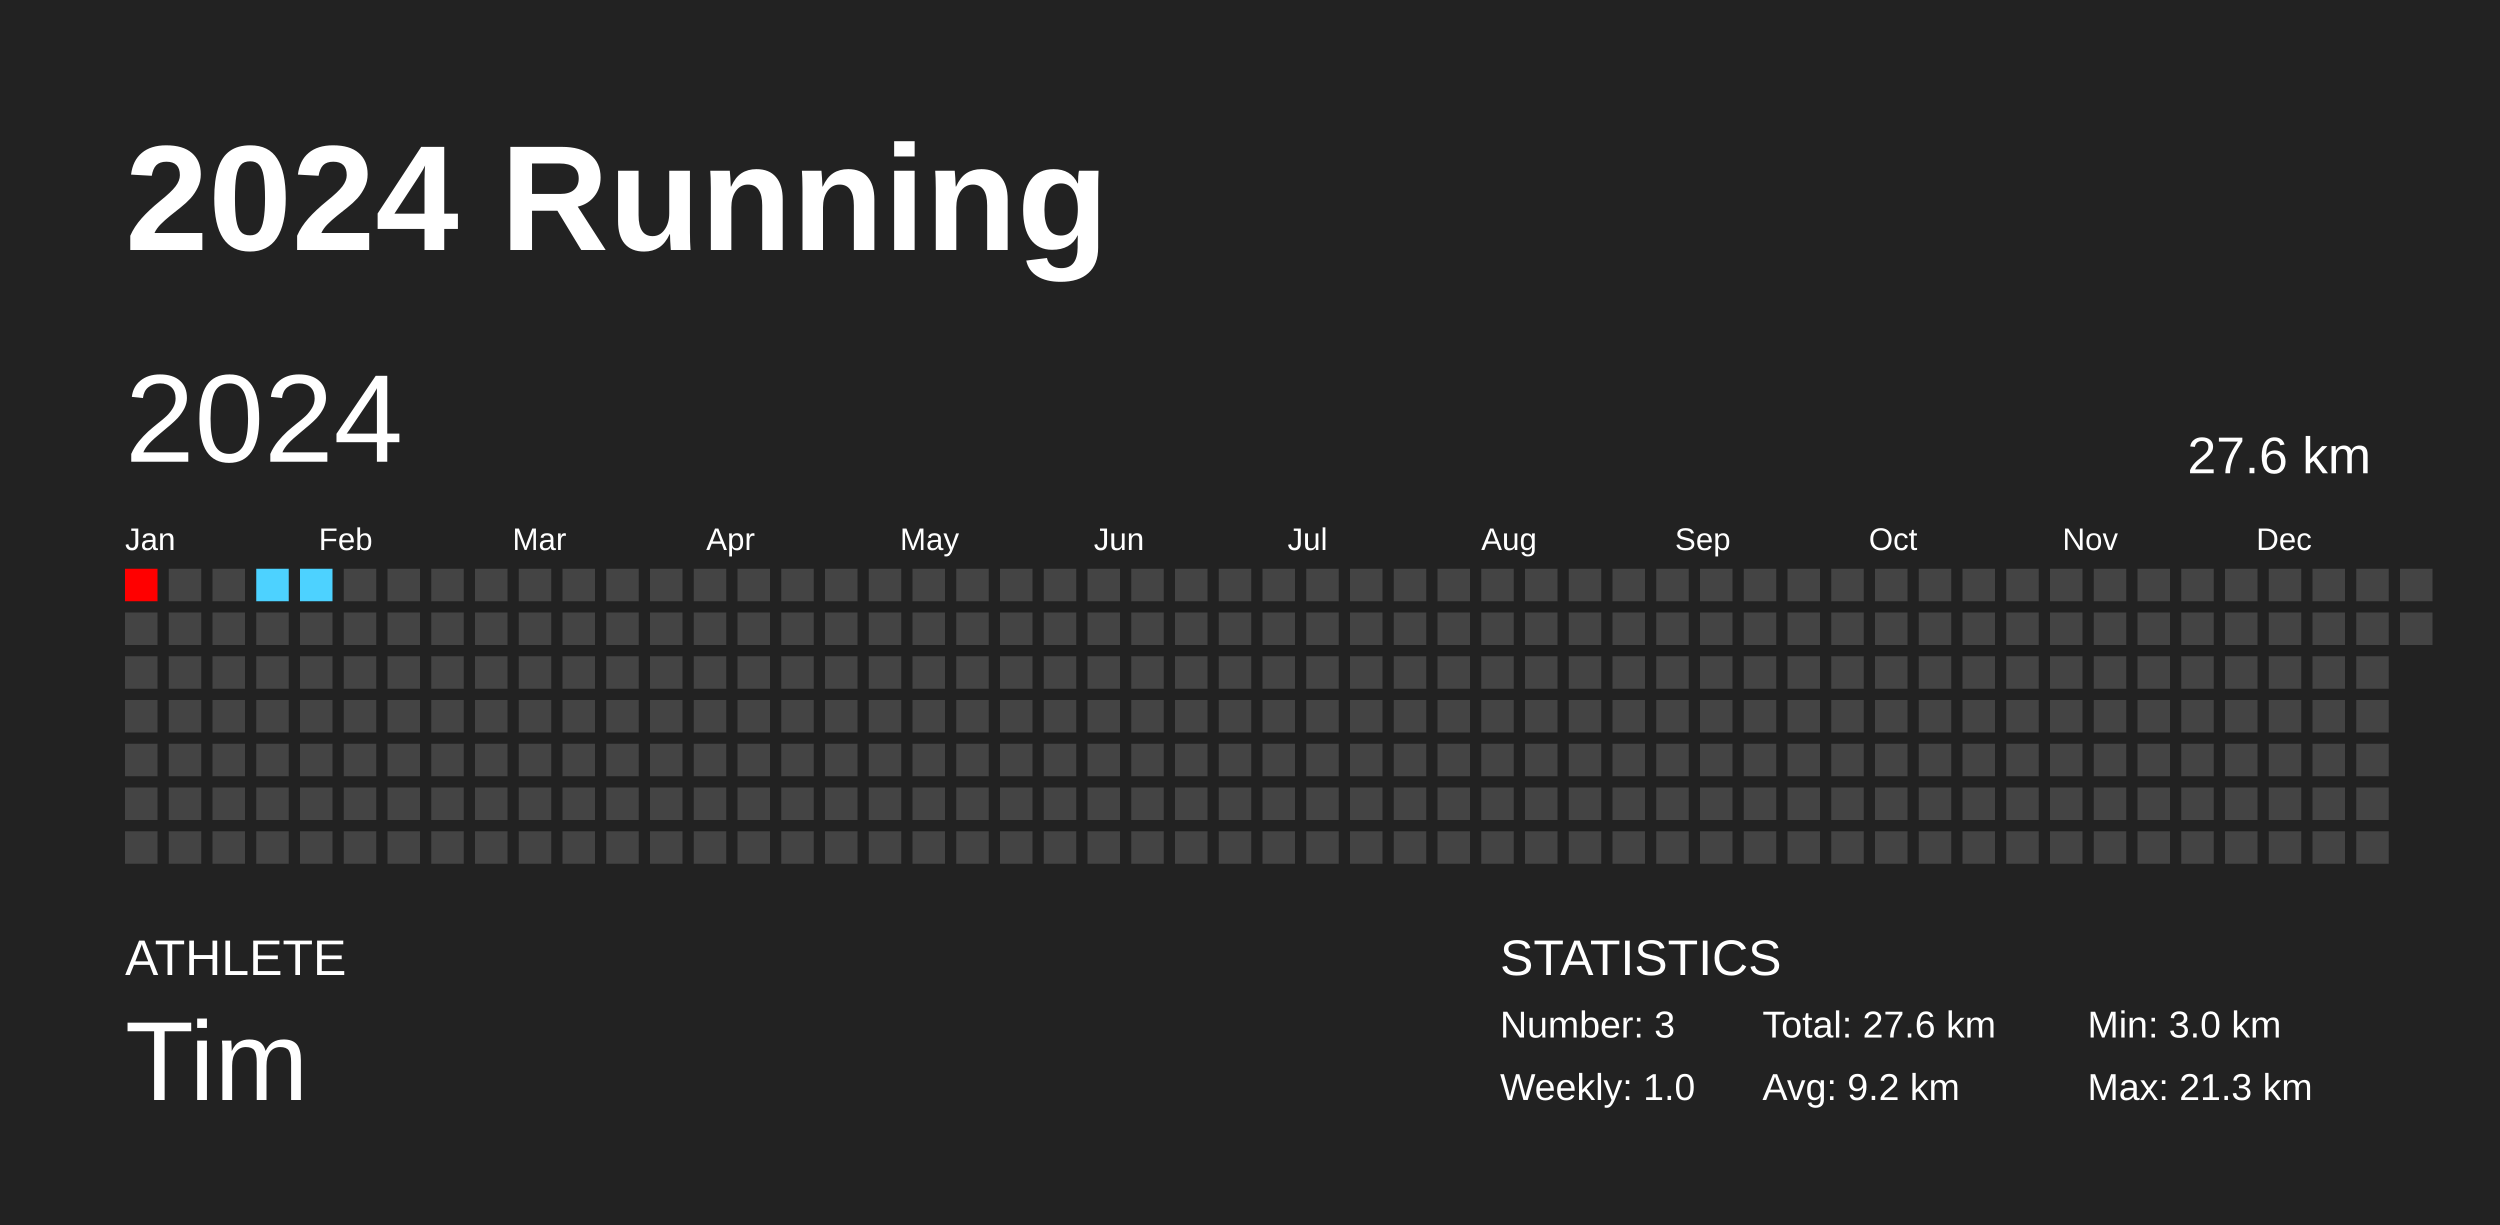
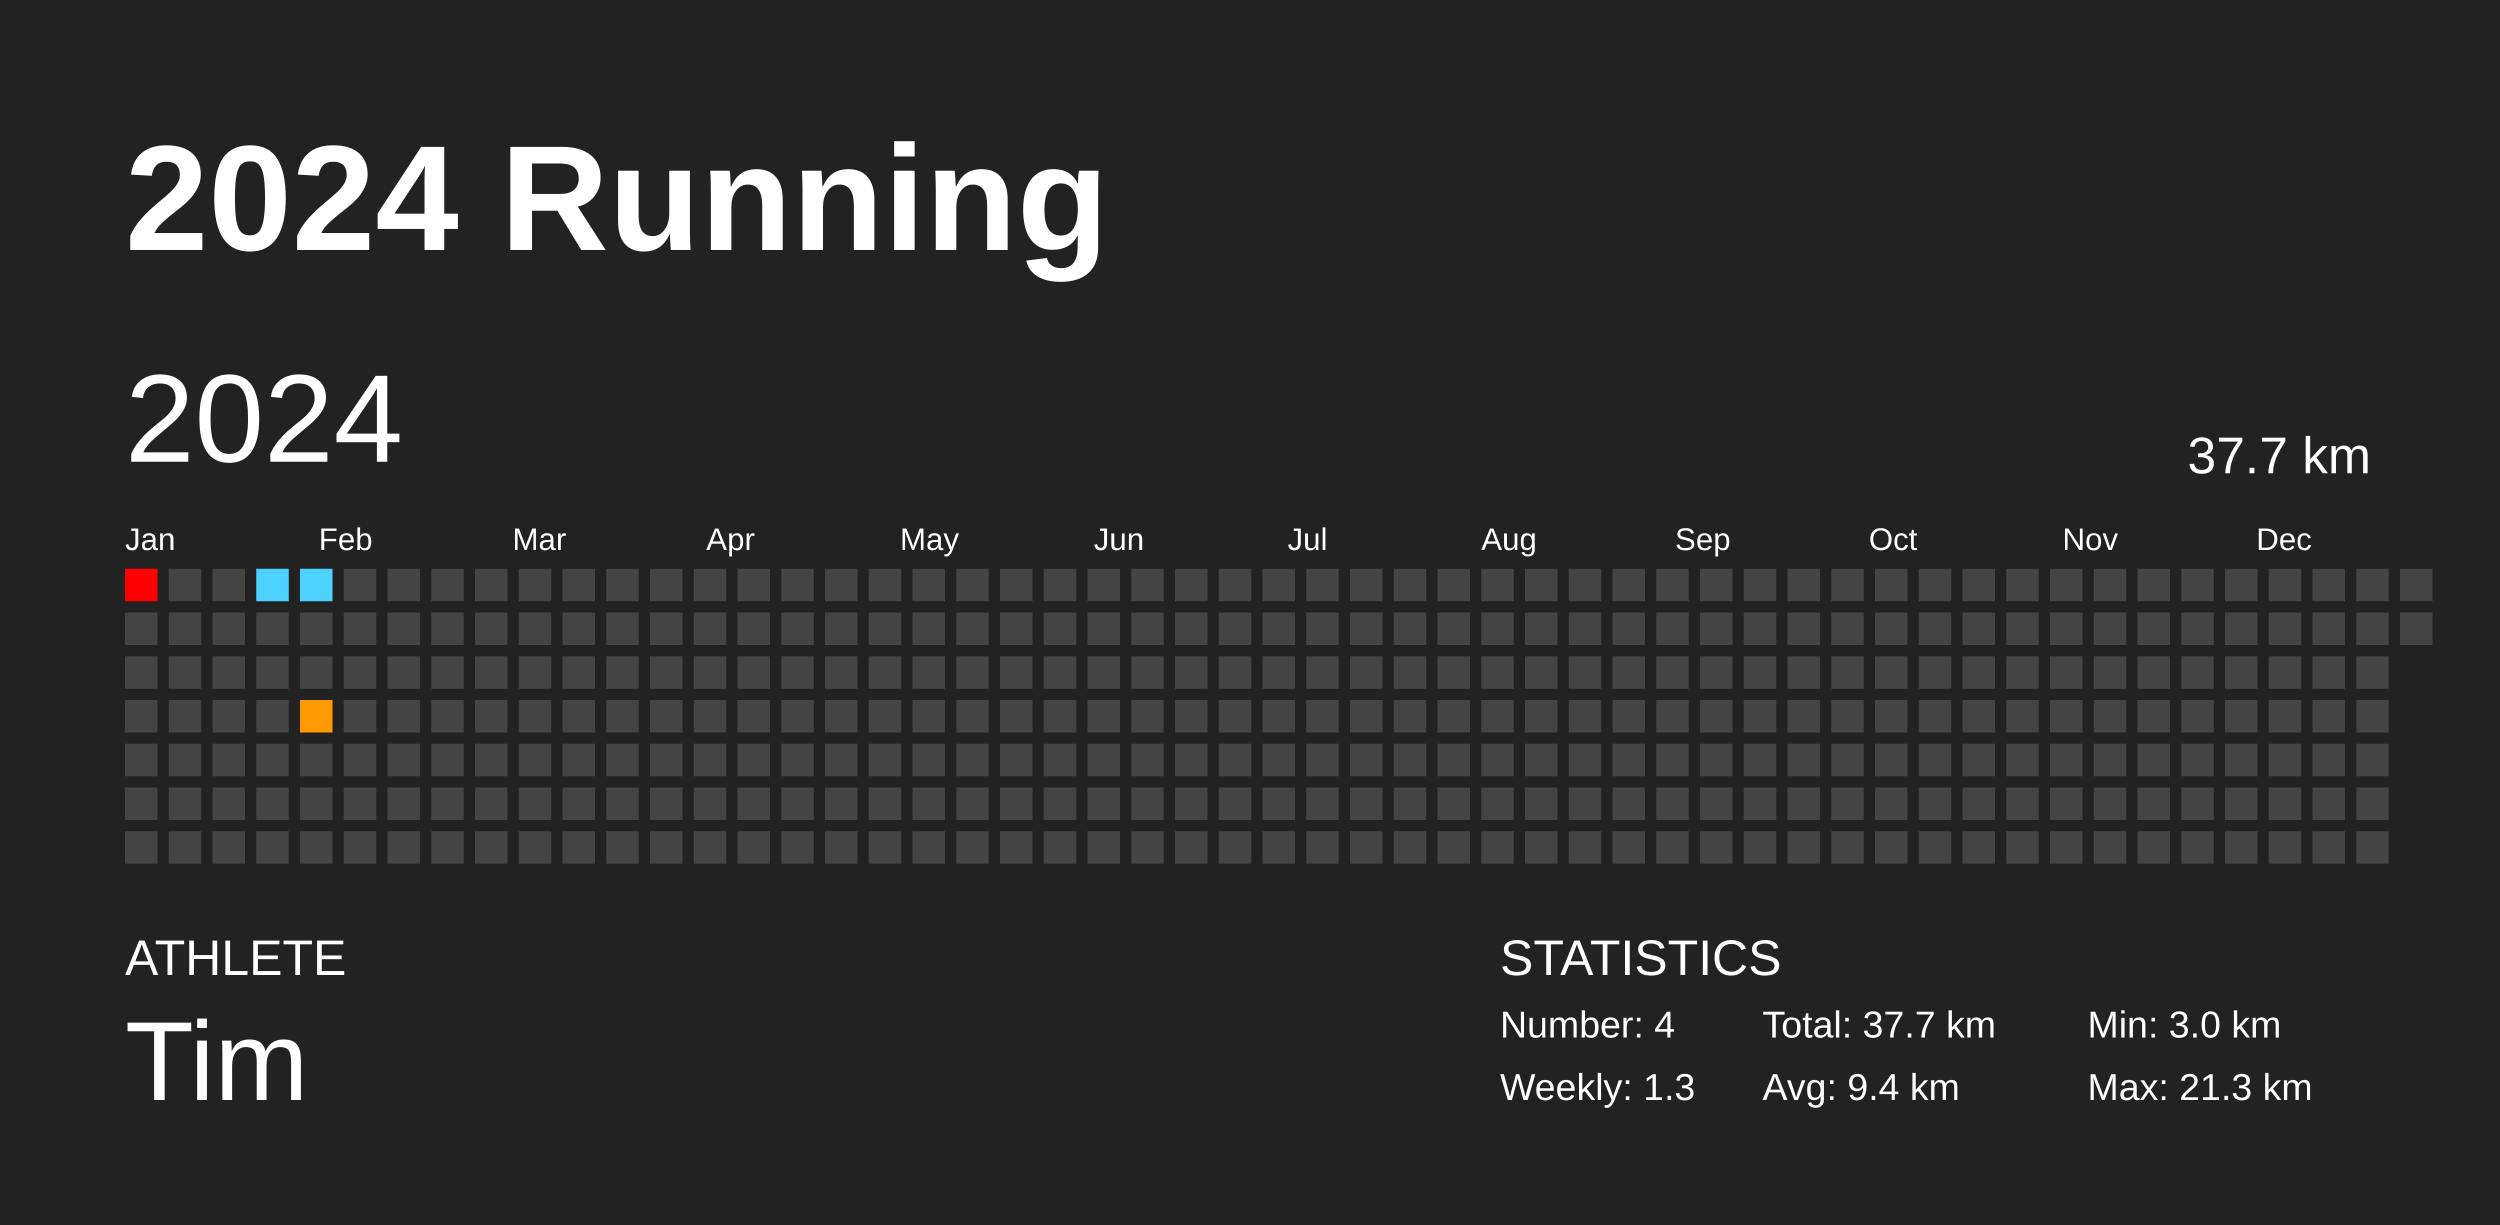
<svg xmlns="http://www.w3.org/2000/svg" baseProfile="full" height="98mm" version="1.1" viewBox="0,0,200,98" width="200mm">
  <defs />
  <rect fill="#222222" height="98" width="200" x="0" y="0" />
  <text fill="#FFFFFF" style="font-size:12px; font-family:Arial; font-weight:bold;" x="10" y="20">2024 Running</text>
  <text fill="#FFFFFF" style="font-size:4px; font-family:Arial" x="10" y="78">ATHLETE</text>
  <text fill="#FFFFFF" style="font-size:9px; font-family:Arial" x="10" y="88">Tim</text>
  <text fill="#FFFFFF" style="font-size:4px; font-family:Arial" x="120" y="78">STATISTICS</text>
-   <text fill="#FFFFFF" style="font-size:3px; font-family:Arial" x="120" y="83">Number: 3</text>
-   <text fill="#FFFFFF" style="font-size:3px; font-family:Arial" x="120" y="88">Weekly: 1.0</text>
-   <text fill="#FFFFFF" style="font-size:3px; font-family:Arial" x="141" y="83">Total: 27.6 km</text>
-   <text fill="#FFFFFF" style="font-size:3px; font-family:Arial" x="141" y="88">Avg: 9.2 km</text>
+   <text fill="#FFFFFF" style="font-size:3px; font-family:Arial" x="120" y="83">Number: 4</text>
+   <text fill="#FFFFFF" style="font-size:3px; font-family:Arial" x="120" y="88">Weekly: 1.3</text>
+   <text fill="#FFFFFF" style="font-size:3px; font-family:Arial" x="141" y="83">Total: 37.7 km</text>
+   <text fill="#FFFFFF" style="font-size:3px; font-family:Arial" x="141" y="88">Avg: 9.4 km</text>
  <text fill="#FFFFFF" style="font-size:3px; font-family:Arial" x="167" y="83">Min: 3.0 km</text>
  <text fill="#FFFFFF" style="font-size:3px; font-family:Arial" x="167" y="88">Max: 21.3 km</text>
  <text dominant-baseline="hanging" fill="#FFFFFF" style="font-size:10.0px; font-family:Arial;" x="10" y="30">2024</text>
-   <text dominant-baseline="hanging" fill="#FFFFFF" style="font-size:4.125px; font-family:Arial;" x="175" y="35">27.6 km</text>
+   <text dominant-baseline="hanging" fill="#FFFFFF" style="font-size:4.125px; font-family:Arial;" x="175" y="35">37.7 km</text>
  <text fill="#FFFFFF" style="font-size:2.5px; font-family:Arial" x="10.0" y="44">Jan</text>
  <text fill="#FFFFFF" style="font-size:2.5px; font-family:Arial" x="25.5" y="44">Feb</text>
  <text fill="#FFFFFF" style="font-size:2.5px; font-family:Arial" x="41.0" y="44">Mar</text>
  <text fill="#FFFFFF" style="font-size:2.5px; font-family:Arial" x="56.5" y="44">Apr</text>
  <text fill="#FFFFFF" style="font-size:2.5px; font-family:Arial" x="72.0" y="44">May</text>
  <text fill="#FFFFFF" style="font-size:2.5px; font-family:Arial" x="87.5" y="44">Jun</text>
  <text fill="#FFFFFF" style="font-size:2.5px; font-family:Arial" x="103.0" y="44">Jul</text>
  <text fill="#FFFFFF" style="font-size:2.5px; font-family:Arial" x="118.5" y="44">Aug</text>
  <text fill="#FFFFFF" style="font-size:2.5px; font-family:Arial" x="134.0" y="44">Sep</text>
  <text fill="#FFFFFF" style="font-size:2.5px; font-family:Arial" x="149.5" y="44">Oct</text>
  <text fill="#FFFFFF" style="font-size:2.5px; font-family:Arial" x="165.0" y="44">Nov</text>
  <text fill="#FFFFFF" style="font-size:2.5px; font-family:Arial" x="180.5" y="44">Dec</text>
  <rect fill="red" height="2.6" width="2.6" x="10.0" y="45.5" />
  <rect fill="#444444" height="2.6" width="2.6" x="10.0" y="49.0" />
  <rect fill="#444444" height="2.6" width="2.6" x="10.0" y="52.5" />
  <rect fill="#444444" height="2.6" width="2.6" x="10.0" y="56.0" />
  <rect fill="#444444" height="2.6" width="2.6" x="10.0" y="59.5" />
  <rect fill="#444444" height="2.6" width="2.6" x="10.0" y="63.0" />
  <rect fill="#444444" height="2.6" width="2.6" x="10.0" y="66.5" />
  <rect fill="#444444" height="2.6" width="2.6" x="13.5" y="45.5" />
  <rect fill="#444444" height="2.6" width="2.6" x="13.5" y="49.0" />
  <rect fill="#444444" height="2.6" width="2.6" x="13.5" y="52.5" />
  <rect fill="#444444" height="2.6" width="2.6" x="13.5" y="56.0" />
  <rect fill="#444444" height="2.6" width="2.6" x="13.5" y="59.5" />
  <rect fill="#444444" height="2.6" width="2.6" x="13.5" y="63.0" />
  <rect fill="#444444" height="2.6" width="2.6" x="13.5" y="66.5" />
  <rect fill="#444444" height="2.6" width="2.6" x="17.0" y="45.5" />
  <rect fill="#444444" height="2.6" width="2.6" x="17.0" y="49.0" />
  <rect fill="#444444" height="2.6" width="2.6" x="17.0" y="52.5" />
  <rect fill="#444444" height="2.6" width="2.6" x="17.0" y="56.0" />
  <rect fill="#444444" height="2.6" width="2.6" x="17.0" y="59.5" />
  <rect fill="#444444" height="2.6" width="2.6" x="17.0" y="63.0" />
  <rect fill="#444444" height="2.6" width="2.6" x="17.0" y="66.5" />
  <rect fill="#4dd2ff" height="2.6" width="2.6" x="20.5" y="45.5" />
  <rect fill="#444444" height="2.6" width="2.6" x="20.5" y="49.0" />
  <rect fill="#444444" height="2.6" width="2.6" x="20.5" y="52.5" />
  <rect fill="#444444" height="2.6" width="2.6" x="20.5" y="56.0" />
  <rect fill="#444444" height="2.6" width="2.6" x="20.5" y="59.5" />
  <rect fill="#444444" height="2.6" width="2.6" x="20.5" y="63.0" />
  <rect fill="#444444" height="2.6" width="2.6" x="20.5" y="66.5" />
  <rect fill="#4dd2ff" height="2.6" width="2.6" x="24.0" y="45.5" />
  <rect fill="#444444" height="2.6" width="2.6" x="24.0" y="49.0" />
  <rect fill="#444444" height="2.6" width="2.6" x="24.0" y="52.5" />
-   <rect fill="#444444" height="2.6" width="2.6" x="24.0" y="56.0" />
+   <rect fill="#ff9b00" height="2.6" width="2.6" x="24.0" y="56.0" />
  <rect fill="#444444" height="2.6" width="2.6" x="24.0" y="59.5" />
  <rect fill="#444444" height="2.6" width="2.6" x="24.0" y="63.0" />
  <rect fill="#444444" height="2.6" width="2.6" x="24.0" y="66.5" />
  <rect fill="#444444" height="2.6" width="2.6" x="27.5" y="45.5" />
  <rect fill="#444444" height="2.6" width="2.6" x="27.5" y="49.0" />
  <rect fill="#444444" height="2.6" width="2.6" x="27.5" y="52.5" />
  <rect fill="#444444" height="2.6" width="2.6" x="27.5" y="56.0" />
  <rect fill="#444444" height="2.6" width="2.6" x="27.5" y="59.5" />
  <rect fill="#444444" height="2.6" width="2.6" x="27.5" y="63.0" />
  <rect fill="#444444" height="2.6" width="2.6" x="27.5" y="66.5" />
  <rect fill="#444444" height="2.6" width="2.6" x="31.0" y="45.5" />
  <rect fill="#444444" height="2.6" width="2.6" x="31.0" y="49.0" />
  <rect fill="#444444" height="2.6" width="2.6" x="31.0" y="52.5" />
  <rect fill="#444444" height="2.6" width="2.6" x="31.0" y="56.0" />
  <rect fill="#444444" height="2.6" width="2.6" x="31.0" y="59.5" />
  <rect fill="#444444" height="2.6" width="2.6" x="31.0" y="63.0" />
  <rect fill="#444444" height="2.6" width="2.6" x="31.0" y="66.5" />
  <rect fill="#444444" height="2.6" width="2.6" x="34.5" y="45.5" />
  <rect fill="#444444" height="2.6" width="2.6" x="34.5" y="49.0" />
  <rect fill="#444444" height="2.6" width="2.6" x="34.5" y="52.5" />
  <rect fill="#444444" height="2.6" width="2.6" x="34.5" y="56.0" />
  <rect fill="#444444" height="2.6" width="2.6" x="34.5" y="59.5" />
  <rect fill="#444444" height="2.6" width="2.6" x="34.5" y="63.0" />
  <rect fill="#444444" height="2.6" width="2.6" x="34.5" y="66.5" />
  <rect fill="#444444" height="2.6" width="2.6" x="38.0" y="45.5" />
  <rect fill="#444444" height="2.6" width="2.6" x="38.0" y="49.0" />
  <rect fill="#444444" height="2.6" width="2.6" x="38.0" y="52.5" />
  <rect fill="#444444" height="2.6" width="2.6" x="38.0" y="56.0" />
  <rect fill="#444444" height="2.6" width="2.6" x="38.0" y="59.5" />
  <rect fill="#444444" height="2.6" width="2.6" x="38.0" y="63.0" />
  <rect fill="#444444" height="2.6" width="2.6" x="38.0" y="66.5" />
  <rect fill="#444444" height="2.6" width="2.6" x="41.5" y="45.5" />
  <rect fill="#444444" height="2.6" width="2.6" x="41.5" y="49.0" />
  <rect fill="#444444" height="2.6" width="2.6" x="41.5" y="52.5" />
  <rect fill="#444444" height="2.6" width="2.6" x="41.5" y="56.0" />
  <rect fill="#444444" height="2.6" width="2.6" x="41.5" y="59.5" />
  <rect fill="#444444" height="2.6" width="2.6" x="41.5" y="63.0" />
  <rect fill="#444444" height="2.6" width="2.6" x="41.5" y="66.5" />
  <rect fill="#444444" height="2.6" width="2.6" x="45.0" y="45.5" />
  <rect fill="#444444" height="2.6" width="2.6" x="45.0" y="49.0" />
  <rect fill="#444444" height="2.6" width="2.6" x="45.0" y="52.5" />
  <rect fill="#444444" height="2.6" width="2.6" x="45.0" y="56.0" />
  <rect fill="#444444" height="2.6" width="2.6" x="45.0" y="59.5" />
  <rect fill="#444444" height="2.6" width="2.6" x="45.0" y="63.0" />
  <rect fill="#444444" height="2.6" width="2.6" x="45.0" y="66.5" />
  <rect fill="#444444" height="2.6" width="2.6" x="48.5" y="45.5" />
  <rect fill="#444444" height="2.6" width="2.6" x="48.5" y="49.0" />
  <rect fill="#444444" height="2.6" width="2.6" x="48.5" y="52.5" />
  <rect fill="#444444" height="2.6" width="2.6" x="48.5" y="56.0" />
  <rect fill="#444444" height="2.6" width="2.6" x="48.5" y="59.5" />
  <rect fill="#444444" height="2.6" width="2.6" x="48.5" y="63.0" />
  <rect fill="#444444" height="2.6" width="2.6" x="48.5" y="66.5" />
  <rect fill="#444444" height="2.6" width="2.6" x="52.0" y="45.5" />
  <rect fill="#444444" height="2.6" width="2.6" x="52.0" y="49.0" />
  <rect fill="#444444" height="2.6" width="2.6" x="52.0" y="52.5" />
  <rect fill="#444444" height="2.6" width="2.6" x="52.0" y="56.0" />
  <rect fill="#444444" height="2.6" width="2.6" x="52.0" y="59.5" />
  <rect fill="#444444" height="2.6" width="2.6" x="52.0" y="63.0" />
  <rect fill="#444444" height="2.6" width="2.6" x="52.0" y="66.5" />
  <rect fill="#444444" height="2.6" width="2.6" x="55.5" y="45.5" />
  <rect fill="#444444" height="2.6" width="2.6" x="55.5" y="49.0" />
  <rect fill="#444444" height="2.6" width="2.6" x="55.5" y="52.5" />
  <rect fill="#444444" height="2.6" width="2.6" x="55.5" y="56.0" />
  <rect fill="#444444" height="2.6" width="2.6" x="55.5" y="59.5" />
  <rect fill="#444444" height="2.6" width="2.6" x="55.5" y="63.0" />
  <rect fill="#444444" height="2.6" width="2.6" x="55.5" y="66.5" />
  <rect fill="#444444" height="2.6" width="2.6" x="59.0" y="45.5" />
  <rect fill="#444444" height="2.6" width="2.6" x="59.0" y="49.0" />
  <rect fill="#444444" height="2.6" width="2.6" x="59.0" y="52.5" />
  <rect fill="#444444" height="2.6" width="2.6" x="59.0" y="56.0" />
  <rect fill="#444444" height="2.6" width="2.6" x="59.0" y="59.5" />
  <rect fill="#444444" height="2.6" width="2.6" x="59.0" y="63.0" />
  <rect fill="#444444" height="2.6" width="2.6" x="59.0" y="66.5" />
  <rect fill="#444444" height="2.6" width="2.6" x="62.5" y="45.5" />
  <rect fill="#444444" height="2.6" width="2.6" x="62.5" y="49.0" />
  <rect fill="#444444" height="2.6" width="2.6" x="62.5" y="52.5" />
  <rect fill="#444444" height="2.6" width="2.6" x="62.5" y="56.0" />
  <rect fill="#444444" height="2.6" width="2.6" x="62.5" y="59.5" />
  <rect fill="#444444" height="2.6" width="2.6" x="62.5" y="63.0" />
  <rect fill="#444444" height="2.6" width="2.6" x="62.5" y="66.5" />
  <rect fill="#444444" height="2.6" width="2.6" x="66.0" y="45.5" />
  <rect fill="#444444" height="2.6" width="2.6" x="66.0" y="49.0" />
  <rect fill="#444444" height="2.6" width="2.6" x="66.0" y="52.5" />
  <rect fill="#444444" height="2.6" width="2.6" x="66.0" y="56.0" />
  <rect fill="#444444" height="2.6" width="2.6" x="66.0" y="59.5" />
  <rect fill="#444444" height="2.6" width="2.6" x="66.0" y="63.0" />
  <rect fill="#444444" height="2.6" width="2.6" x="66.0" y="66.5" />
  <rect fill="#444444" height="2.6" width="2.6" x="69.5" y="45.5" />
  <rect fill="#444444" height="2.6" width="2.6" x="69.5" y="49.0" />
  <rect fill="#444444" height="2.6" width="2.6" x="69.5" y="52.5" />
  <rect fill="#444444" height="2.6" width="2.6" x="69.5" y="56.0" />
  <rect fill="#444444" height="2.6" width="2.6" x="69.5" y="59.5" />
  <rect fill="#444444" height="2.6" width="2.6" x="69.5" y="63.0" />
  <rect fill="#444444" height="2.6" width="2.6" x="69.5" y="66.5" />
  <rect fill="#444444" height="2.6" width="2.6" x="73.0" y="45.5" />
  <rect fill="#444444" height="2.6" width="2.6" x="73.0" y="49.0" />
  <rect fill="#444444" height="2.6" width="2.6" x="73.0" y="52.5" />
  <rect fill="#444444" height="2.6" width="2.6" x="73.0" y="56.0" />
  <rect fill="#444444" height="2.6" width="2.6" x="73.0" y="59.5" />
  <rect fill="#444444" height="2.6" width="2.6" x="73.0" y="63.0" />
  <rect fill="#444444" height="2.6" width="2.6" x="73.0" y="66.5" />
  <rect fill="#444444" height="2.6" width="2.6" x="76.5" y="45.5" />
  <rect fill="#444444" height="2.6" width="2.6" x="76.5" y="49.0" />
  <rect fill="#444444" height="2.6" width="2.6" x="76.5" y="52.5" />
  <rect fill="#444444" height="2.6" width="2.6" x="76.5" y="56.0" />
  <rect fill="#444444" height="2.6" width="2.6" x="76.5" y="59.5" />
  <rect fill="#444444" height="2.6" width="2.6" x="76.5" y="63.0" />
  <rect fill="#444444" height="2.6" width="2.6" x="76.5" y="66.5" />
  <rect fill="#444444" height="2.6" width="2.6" x="80.0" y="45.5" />
  <rect fill="#444444" height="2.6" width="2.6" x="80.0" y="49.0" />
  <rect fill="#444444" height="2.6" width="2.6" x="80.0" y="52.5" />
  <rect fill="#444444" height="2.6" width="2.6" x="80.0" y="56.0" />
  <rect fill="#444444" height="2.6" width="2.6" x="80.0" y="59.5" />
  <rect fill="#444444" height="2.6" width="2.6" x="80.0" y="63.0" />
  <rect fill="#444444" height="2.6" width="2.6" x="80.0" y="66.5" />
  <rect fill="#444444" height="2.6" width="2.6" x="83.5" y="45.5" />
  <rect fill="#444444" height="2.6" width="2.6" x="83.5" y="49.0" />
  <rect fill="#444444" height="2.6" width="2.6" x="83.5" y="52.5" />
  <rect fill="#444444" height="2.6" width="2.6" x="83.5" y="56.0" />
  <rect fill="#444444" height="2.6" width="2.6" x="83.5" y="59.5" />
  <rect fill="#444444" height="2.6" width="2.6" x="83.5" y="63.0" />
  <rect fill="#444444" height="2.6" width="2.6" x="83.5" y="66.5" />
  <rect fill="#444444" height="2.6" width="2.6" x="87.0" y="45.5" />
  <rect fill="#444444" height="2.6" width="2.6" x="87.0" y="49.0" />
  <rect fill="#444444" height="2.6" width="2.6" x="87.0" y="52.5" />
  <rect fill="#444444" height="2.6" width="2.6" x="87.0" y="56.0" />
  <rect fill="#444444" height="2.6" width="2.6" x="87.0" y="59.5" />
  <rect fill="#444444" height="2.6" width="2.6" x="87.0" y="63.0" />
  <rect fill="#444444" height="2.6" width="2.6" x="87.0" y="66.5" />
  <rect fill="#444444" height="2.6" width="2.6" x="90.5" y="45.5" />
  <rect fill="#444444" height="2.6" width="2.6" x="90.5" y="49.0" />
  <rect fill="#444444" height="2.6" width="2.6" x="90.5" y="52.5" />
  <rect fill="#444444" height="2.6" width="2.6" x="90.5" y="56.0" />
  <rect fill="#444444" height="2.6" width="2.6" x="90.5" y="59.5" />
  <rect fill="#444444" height="2.6" width="2.6" x="90.5" y="63.0" />
  <rect fill="#444444" height="2.6" width="2.6" x="90.5" y="66.5" />
  <rect fill="#444444" height="2.6" width="2.6" x="94.0" y="45.5" />
  <rect fill="#444444" height="2.6" width="2.6" x="94.0" y="49.0" />
  <rect fill="#444444" height="2.6" width="2.6" x="94.0" y="52.5" />
  <rect fill="#444444" height="2.6" width="2.6" x="94.0" y="56.0" />
  <rect fill="#444444" height="2.6" width="2.6" x="94.0" y="59.5" />
  <rect fill="#444444" height="2.6" width="2.6" x="94.0" y="63.0" />
  <rect fill="#444444" height="2.6" width="2.6" x="94.0" y="66.5" />
  <rect fill="#444444" height="2.6" width="2.6" x="97.5" y="45.5" />
  <rect fill="#444444" height="2.6" width="2.6" x="97.5" y="49.0" />
  <rect fill="#444444" height="2.6" width="2.6" x="97.5" y="52.5" />
  <rect fill="#444444" height="2.6" width="2.6" x="97.5" y="56.0" />
  <rect fill="#444444" height="2.6" width="2.6" x="97.5" y="59.5" />
  <rect fill="#444444" height="2.6" width="2.6" x="97.5" y="63.0" />
  <rect fill="#444444" height="2.6" width="2.6" x="97.5" y="66.5" />
  <rect fill="#444444" height="2.6" width="2.6" x="101.0" y="45.5" />
  <rect fill="#444444" height="2.6" width="2.6" x="101.0" y="49.0" />
  <rect fill="#444444" height="2.6" width="2.6" x="101.0" y="52.5" />
  <rect fill="#444444" height="2.6" width="2.6" x="101.0" y="56.0" />
  <rect fill="#444444" height="2.6" width="2.6" x="101.0" y="59.5" />
  <rect fill="#444444" height="2.6" width="2.6" x="101.0" y="63.0" />
  <rect fill="#444444" height="2.6" width="2.6" x="101.0" y="66.5" />
  <rect fill="#444444" height="2.6" width="2.6" x="104.5" y="45.5" />
  <rect fill="#444444" height="2.6" width="2.6" x="104.5" y="49.0" />
  <rect fill="#444444" height="2.6" width="2.6" x="104.5" y="52.5" />
  <rect fill="#444444" height="2.6" width="2.6" x="104.5" y="56.0" />
  <rect fill="#444444" height="2.6" width="2.6" x="104.5" y="59.5" />
  <rect fill="#444444" height="2.6" width="2.6" x="104.5" y="63.0" />
  <rect fill="#444444" height="2.6" width="2.6" x="104.5" y="66.5" />
  <rect fill="#444444" height="2.6" width="2.6" x="108.0" y="45.5" />
  <rect fill="#444444" height="2.6" width="2.6" x="108.0" y="49.0" />
  <rect fill="#444444" height="2.6" width="2.6" x="108.0" y="52.5" />
  <rect fill="#444444" height="2.6" width="2.6" x="108.0" y="56.0" />
  <rect fill="#444444" height="2.6" width="2.6" x="108.0" y="59.5" />
  <rect fill="#444444" height="2.6" width="2.6" x="108.0" y="63.0" />
  <rect fill="#444444" height="2.6" width="2.6" x="108.0" y="66.5" />
  <rect fill="#444444" height="2.6" width="2.6" x="111.5" y="45.5" />
  <rect fill="#444444" height="2.6" width="2.6" x="111.5" y="49.0" />
  <rect fill="#444444" height="2.6" width="2.6" x="111.5" y="52.5" />
  <rect fill="#444444" height="2.6" width="2.6" x="111.5" y="56.0" />
  <rect fill="#444444" height="2.6" width="2.6" x="111.5" y="59.5" />
  <rect fill="#444444" height="2.6" width="2.6" x="111.5" y="63.0" />
  <rect fill="#444444" height="2.6" width="2.6" x="111.5" y="66.5" />
  <rect fill="#444444" height="2.6" width="2.6" x="115.0" y="45.5" />
  <rect fill="#444444" height="2.6" width="2.6" x="115.0" y="49.0" />
  <rect fill="#444444" height="2.6" width="2.6" x="115.0" y="52.5" />
  <rect fill="#444444" height="2.6" width="2.6" x="115.0" y="56.0" />
  <rect fill="#444444" height="2.6" width="2.6" x="115.0" y="59.5" />
  <rect fill="#444444" height="2.6" width="2.6" x="115.0" y="63.0" />
  <rect fill="#444444" height="2.6" width="2.6" x="115.0" y="66.5" />
  <rect fill="#444444" height="2.6" width="2.6" x="118.5" y="45.5" />
  <rect fill="#444444" height="2.6" width="2.6" x="118.5" y="49.0" />
  <rect fill="#444444" height="2.6" width="2.6" x="118.5" y="52.5" />
  <rect fill="#444444" height="2.6" width="2.6" x="118.5" y="56.0" />
  <rect fill="#444444" height="2.6" width="2.6" x="118.5" y="59.5" />
  <rect fill="#444444" height="2.6" width="2.6" x="118.5" y="63.0" />
  <rect fill="#444444" height="2.6" width="2.6" x="118.5" y="66.5" />
  <rect fill="#444444" height="2.6" width="2.6" x="122.0" y="45.5" />
  <rect fill="#444444" height="2.6" width="2.6" x="122.0" y="49.0" />
  <rect fill="#444444" height="2.6" width="2.6" x="122.0" y="52.5" />
  <rect fill="#444444" height="2.6" width="2.6" x="122.0" y="56.0" />
  <rect fill="#444444" height="2.6" width="2.6" x="122.0" y="59.5" />
  <rect fill="#444444" height="2.6" width="2.6" x="122.0" y="63.0" />
  <rect fill="#444444" height="2.6" width="2.6" x="122.0" y="66.5" />
  <rect fill="#444444" height="2.6" width="2.6" x="125.5" y="45.5" />
  <rect fill="#444444" height="2.6" width="2.6" x="125.5" y="49.0" />
  <rect fill="#444444" height="2.6" width="2.6" x="125.5" y="52.5" />
  <rect fill="#444444" height="2.6" width="2.6" x="125.5" y="56.0" />
  <rect fill="#444444" height="2.6" width="2.6" x="125.5" y="59.5" />
  <rect fill="#444444" height="2.6" width="2.6" x="125.5" y="63.0" />
  <rect fill="#444444" height="2.6" width="2.6" x="125.5" y="66.5" />
  <rect fill="#444444" height="2.6" width="2.6" x="129.0" y="45.5" />
  <rect fill="#444444" height="2.6" width="2.6" x="129.0" y="49.0" />
  <rect fill="#444444" height="2.6" width="2.6" x="129.0" y="52.5" />
  <rect fill="#444444" height="2.6" width="2.6" x="129.0" y="56.0" />
  <rect fill="#444444" height="2.6" width="2.6" x="129.0" y="59.5" />
  <rect fill="#444444" height="2.6" width="2.6" x="129.0" y="63.0" />
  <rect fill="#444444" height="2.6" width="2.6" x="129.0" y="66.5" />
  <rect fill="#444444" height="2.6" width="2.6" x="132.5" y="45.5" />
  <rect fill="#444444" height="2.6" width="2.6" x="132.5" y="49.0" />
  <rect fill="#444444" height="2.6" width="2.6" x="132.5" y="52.5" />
  <rect fill="#444444" height="2.6" width="2.6" x="132.5" y="56.0" />
  <rect fill="#444444" height="2.6" width="2.6" x="132.5" y="59.5" />
  <rect fill="#444444" height="2.6" width="2.6" x="132.5" y="63.0" />
  <rect fill="#444444" height="2.6" width="2.6" x="132.5" y="66.5" />
  <rect fill="#444444" height="2.6" width="2.6" x="136.0" y="45.5" />
  <rect fill="#444444" height="2.6" width="2.6" x="136.0" y="49.0" />
  <rect fill="#444444" height="2.6" width="2.6" x="136.0" y="52.5" />
  <rect fill="#444444" height="2.6" width="2.6" x="136.0" y="56.0" />
  <rect fill="#444444" height="2.6" width="2.6" x="136.0" y="59.5" />
  <rect fill="#444444" height="2.6" width="2.6" x="136.0" y="63.0" />
  <rect fill="#444444" height="2.6" width="2.6" x="136.0" y="66.5" />
  <rect fill="#444444" height="2.6" width="2.6" x="139.5" y="45.5" />
  <rect fill="#444444" height="2.6" width="2.6" x="139.5" y="49.0" />
  <rect fill="#444444" height="2.6" width="2.6" x="139.5" y="52.5" />
  <rect fill="#444444" height="2.6" width="2.6" x="139.5" y="56.0" />
  <rect fill="#444444" height="2.6" width="2.6" x="139.5" y="59.5" />
  <rect fill="#444444" height="2.6" width="2.6" x="139.5" y="63.0" />
  <rect fill="#444444" height="2.6" width="2.6" x="139.5" y="66.5" />
  <rect fill="#444444" height="2.6" width="2.6" x="143.0" y="45.5" />
  <rect fill="#444444" height="2.6" width="2.6" x="143.0" y="49.0" />
  <rect fill="#444444" height="2.6" width="2.6" x="143.0" y="52.5" />
  <rect fill="#444444" height="2.6" width="2.6" x="143.0" y="56.0" />
  <rect fill="#444444" height="2.6" width="2.6" x="143.0" y="59.5" />
  <rect fill="#444444" height="2.6" width="2.6" x="143.0" y="63.0" />
  <rect fill="#444444" height="2.6" width="2.6" x="143.0" y="66.5" />
  <rect fill="#444444" height="2.6" width="2.6" x="146.5" y="45.5" />
  <rect fill="#444444" height="2.6" width="2.6" x="146.5" y="49.0" />
  <rect fill="#444444" height="2.6" width="2.6" x="146.5" y="52.5" />
  <rect fill="#444444" height="2.6" width="2.6" x="146.5" y="56.0" />
  <rect fill="#444444" height="2.6" width="2.6" x="146.5" y="59.5" />
  <rect fill="#444444" height="2.6" width="2.6" x="146.5" y="63.0" />
  <rect fill="#444444" height="2.6" width="2.6" x="146.5" y="66.5" />
  <rect fill="#444444" height="2.6" width="2.6" x="150.0" y="45.5" />
  <rect fill="#444444" height="2.6" width="2.6" x="150.0" y="49.0" />
  <rect fill="#444444" height="2.6" width="2.6" x="150.0" y="52.5" />
  <rect fill="#444444" height="2.6" width="2.6" x="150.0" y="56.0" />
  <rect fill="#444444" height="2.6" width="2.6" x="150.0" y="59.5" />
  <rect fill="#444444" height="2.6" width="2.6" x="150.0" y="63.0" />
  <rect fill="#444444" height="2.6" width="2.6" x="150.0" y="66.5" />
  <rect fill="#444444" height="2.6" width="2.6" x="153.5" y="45.5" />
  <rect fill="#444444" height="2.6" width="2.6" x="153.5" y="49.0" />
  <rect fill="#444444" height="2.6" width="2.6" x="153.5" y="52.5" />
  <rect fill="#444444" height="2.6" width="2.6" x="153.5" y="56.0" />
  <rect fill="#444444" height="2.6" width="2.6" x="153.5" y="59.5" />
  <rect fill="#444444" height="2.6" width="2.6" x="153.5" y="63.0" />
  <rect fill="#444444" height="2.6" width="2.6" x="153.5" y="66.5" />
  <rect fill="#444444" height="2.6" width="2.6" x="157.0" y="45.5" />
  <rect fill="#444444" height="2.6" width="2.6" x="157.0" y="49.0" />
  <rect fill="#444444" height="2.6" width="2.6" x="157.0" y="52.5" />
  <rect fill="#444444" height="2.6" width="2.6" x="157.0" y="56.0" />
  <rect fill="#444444" height="2.6" width="2.6" x="157.0" y="59.5" />
  <rect fill="#444444" height="2.6" width="2.6" x="157.0" y="63.0" />
  <rect fill="#444444" height="2.6" width="2.6" x="157.0" y="66.5" />
  <rect fill="#444444" height="2.6" width="2.6" x="160.5" y="45.5" />
  <rect fill="#444444" height="2.6" width="2.6" x="160.5" y="49.0" />
  <rect fill="#444444" height="2.6" width="2.6" x="160.5" y="52.5" />
  <rect fill="#444444" height="2.6" width="2.6" x="160.5" y="56.0" />
  <rect fill="#444444" height="2.6" width="2.6" x="160.5" y="59.5" />
  <rect fill="#444444" height="2.6" width="2.6" x="160.5" y="63.0" />
  <rect fill="#444444" height="2.6" width="2.6" x="160.5" y="66.5" />
  <rect fill="#444444" height="2.6" width="2.6" x="164.0" y="45.5" />
  <rect fill="#444444" height="2.6" width="2.6" x="164.0" y="49.0" />
  <rect fill="#444444" height="2.6" width="2.6" x="164.0" y="52.5" />
  <rect fill="#444444" height="2.6" width="2.6" x="164.0" y="56.0" />
  <rect fill="#444444" height="2.6" width="2.6" x="164.0" y="59.5" />
  <rect fill="#444444" height="2.6" width="2.6" x="164.0" y="63.0" />
  <rect fill="#444444" height="2.6" width="2.6" x="164.0" y="66.5" />
  <rect fill="#444444" height="2.6" width="2.6" x="167.5" y="45.5" />
  <rect fill="#444444" height="2.6" width="2.6" x="167.5" y="49.0" />
  <rect fill="#444444" height="2.6" width="2.6" x="167.5" y="52.5" />
  <rect fill="#444444" height="2.6" width="2.6" x="167.5" y="56.0" />
  <rect fill="#444444" height="2.6" width="2.6" x="167.5" y="59.5" />
  <rect fill="#444444" height="2.6" width="2.6" x="167.5" y="63.0" />
  <rect fill="#444444" height="2.6" width="2.6" x="167.5" y="66.5" />
  <rect fill="#444444" height="2.6" width="2.6" x="171.0" y="45.5" />
  <rect fill="#444444" height="2.6" width="2.6" x="171.0" y="49.0" />
  <rect fill="#444444" height="2.6" width="2.6" x="171.0" y="52.5" />
  <rect fill="#444444" height="2.6" width="2.6" x="171.0" y="56.0" />
  <rect fill="#444444" height="2.6" width="2.6" x="171.0" y="59.5" />
  <rect fill="#444444" height="2.6" width="2.6" x="171.0" y="63.0" />
  <rect fill="#444444" height="2.6" width="2.6" x="171.0" y="66.5" />
  <rect fill="#444444" height="2.6" width="2.6" x="174.5" y="45.5" />
  <rect fill="#444444" height="2.6" width="2.6" x="174.5" y="49.0" />
  <rect fill="#444444" height="2.6" width="2.6" x="174.5" y="52.5" />
  <rect fill="#444444" height="2.6" width="2.6" x="174.5" y="56.0" />
  <rect fill="#444444" height="2.6" width="2.6" x="174.5" y="59.5" />
  <rect fill="#444444" height="2.6" width="2.6" x="174.5" y="63.0" />
  <rect fill="#444444" height="2.6" width="2.6" x="174.5" y="66.5" />
  <rect fill="#444444" height="2.6" width="2.6" x="178.0" y="45.5" />
  <rect fill="#444444" height="2.6" width="2.6" x="178.0" y="49.0" />
  <rect fill="#444444" height="2.6" width="2.6" x="178.0" y="52.5" />
  <rect fill="#444444" height="2.6" width="2.6" x="178.0" y="56.0" />
  <rect fill="#444444" height="2.6" width="2.6" x="178.0" y="59.5" />
  <rect fill="#444444" height="2.6" width="2.6" x="178.0" y="63.0" />
  <rect fill="#444444" height="2.6" width="2.6" x="178.0" y="66.5" />
  <rect fill="#444444" height="2.6" width="2.6" x="181.5" y="45.5" />
  <rect fill="#444444" height="2.6" width="2.6" x="181.5" y="49.0" />
  <rect fill="#444444" height="2.6" width="2.6" x="181.5" y="52.5" />
  <rect fill="#444444" height="2.6" width="2.6" x="181.5" y="56.0" />
  <rect fill="#444444" height="2.6" width="2.6" x="181.5" y="59.5" />
  <rect fill="#444444" height="2.6" width="2.6" x="181.5" y="63.0" />
  <rect fill="#444444" height="2.6" width="2.6" x="181.5" y="66.5" />
  <rect fill="#444444" height="2.6" width="2.6" x="185.0" y="45.5" />
  <rect fill="#444444" height="2.6" width="2.6" x="185.0" y="49.0" />
  <rect fill="#444444" height="2.6" width="2.6" x="185.0" y="52.5" />
  <rect fill="#444444" height="2.6" width="2.6" x="185.0" y="56.0" />
  <rect fill="#444444" height="2.6" width="2.6" x="185.0" y="59.5" />
  <rect fill="#444444" height="2.6" width="2.6" x="185.0" y="63.0" />
  <rect fill="#444444" height="2.6" width="2.6" x="185.0" y="66.5" />
  <rect fill="#444444" height="2.6" width="2.6" x="188.5" y="45.5" />
  <rect fill="#444444" height="2.6" width="2.6" x="188.5" y="49.0" />
  <rect fill="#444444" height="2.6" width="2.6" x="188.5" y="52.5" />
  <rect fill="#444444" height="2.6" width="2.6" x="188.5" y="56.0" />
  <rect fill="#444444" height="2.6" width="2.6" x="188.5" y="59.5" />
  <rect fill="#444444" height="2.6" width="2.6" x="188.5" y="63.0" />
  <rect fill="#444444" height="2.6" width="2.6" x="188.5" y="66.5" />
  <rect fill="#444444" height="2.6" width="2.6" x="192.0" y="45.5" />
  <rect fill="#444444" height="2.6" width="2.6" x="192.0" y="49.0" />
</svg>
